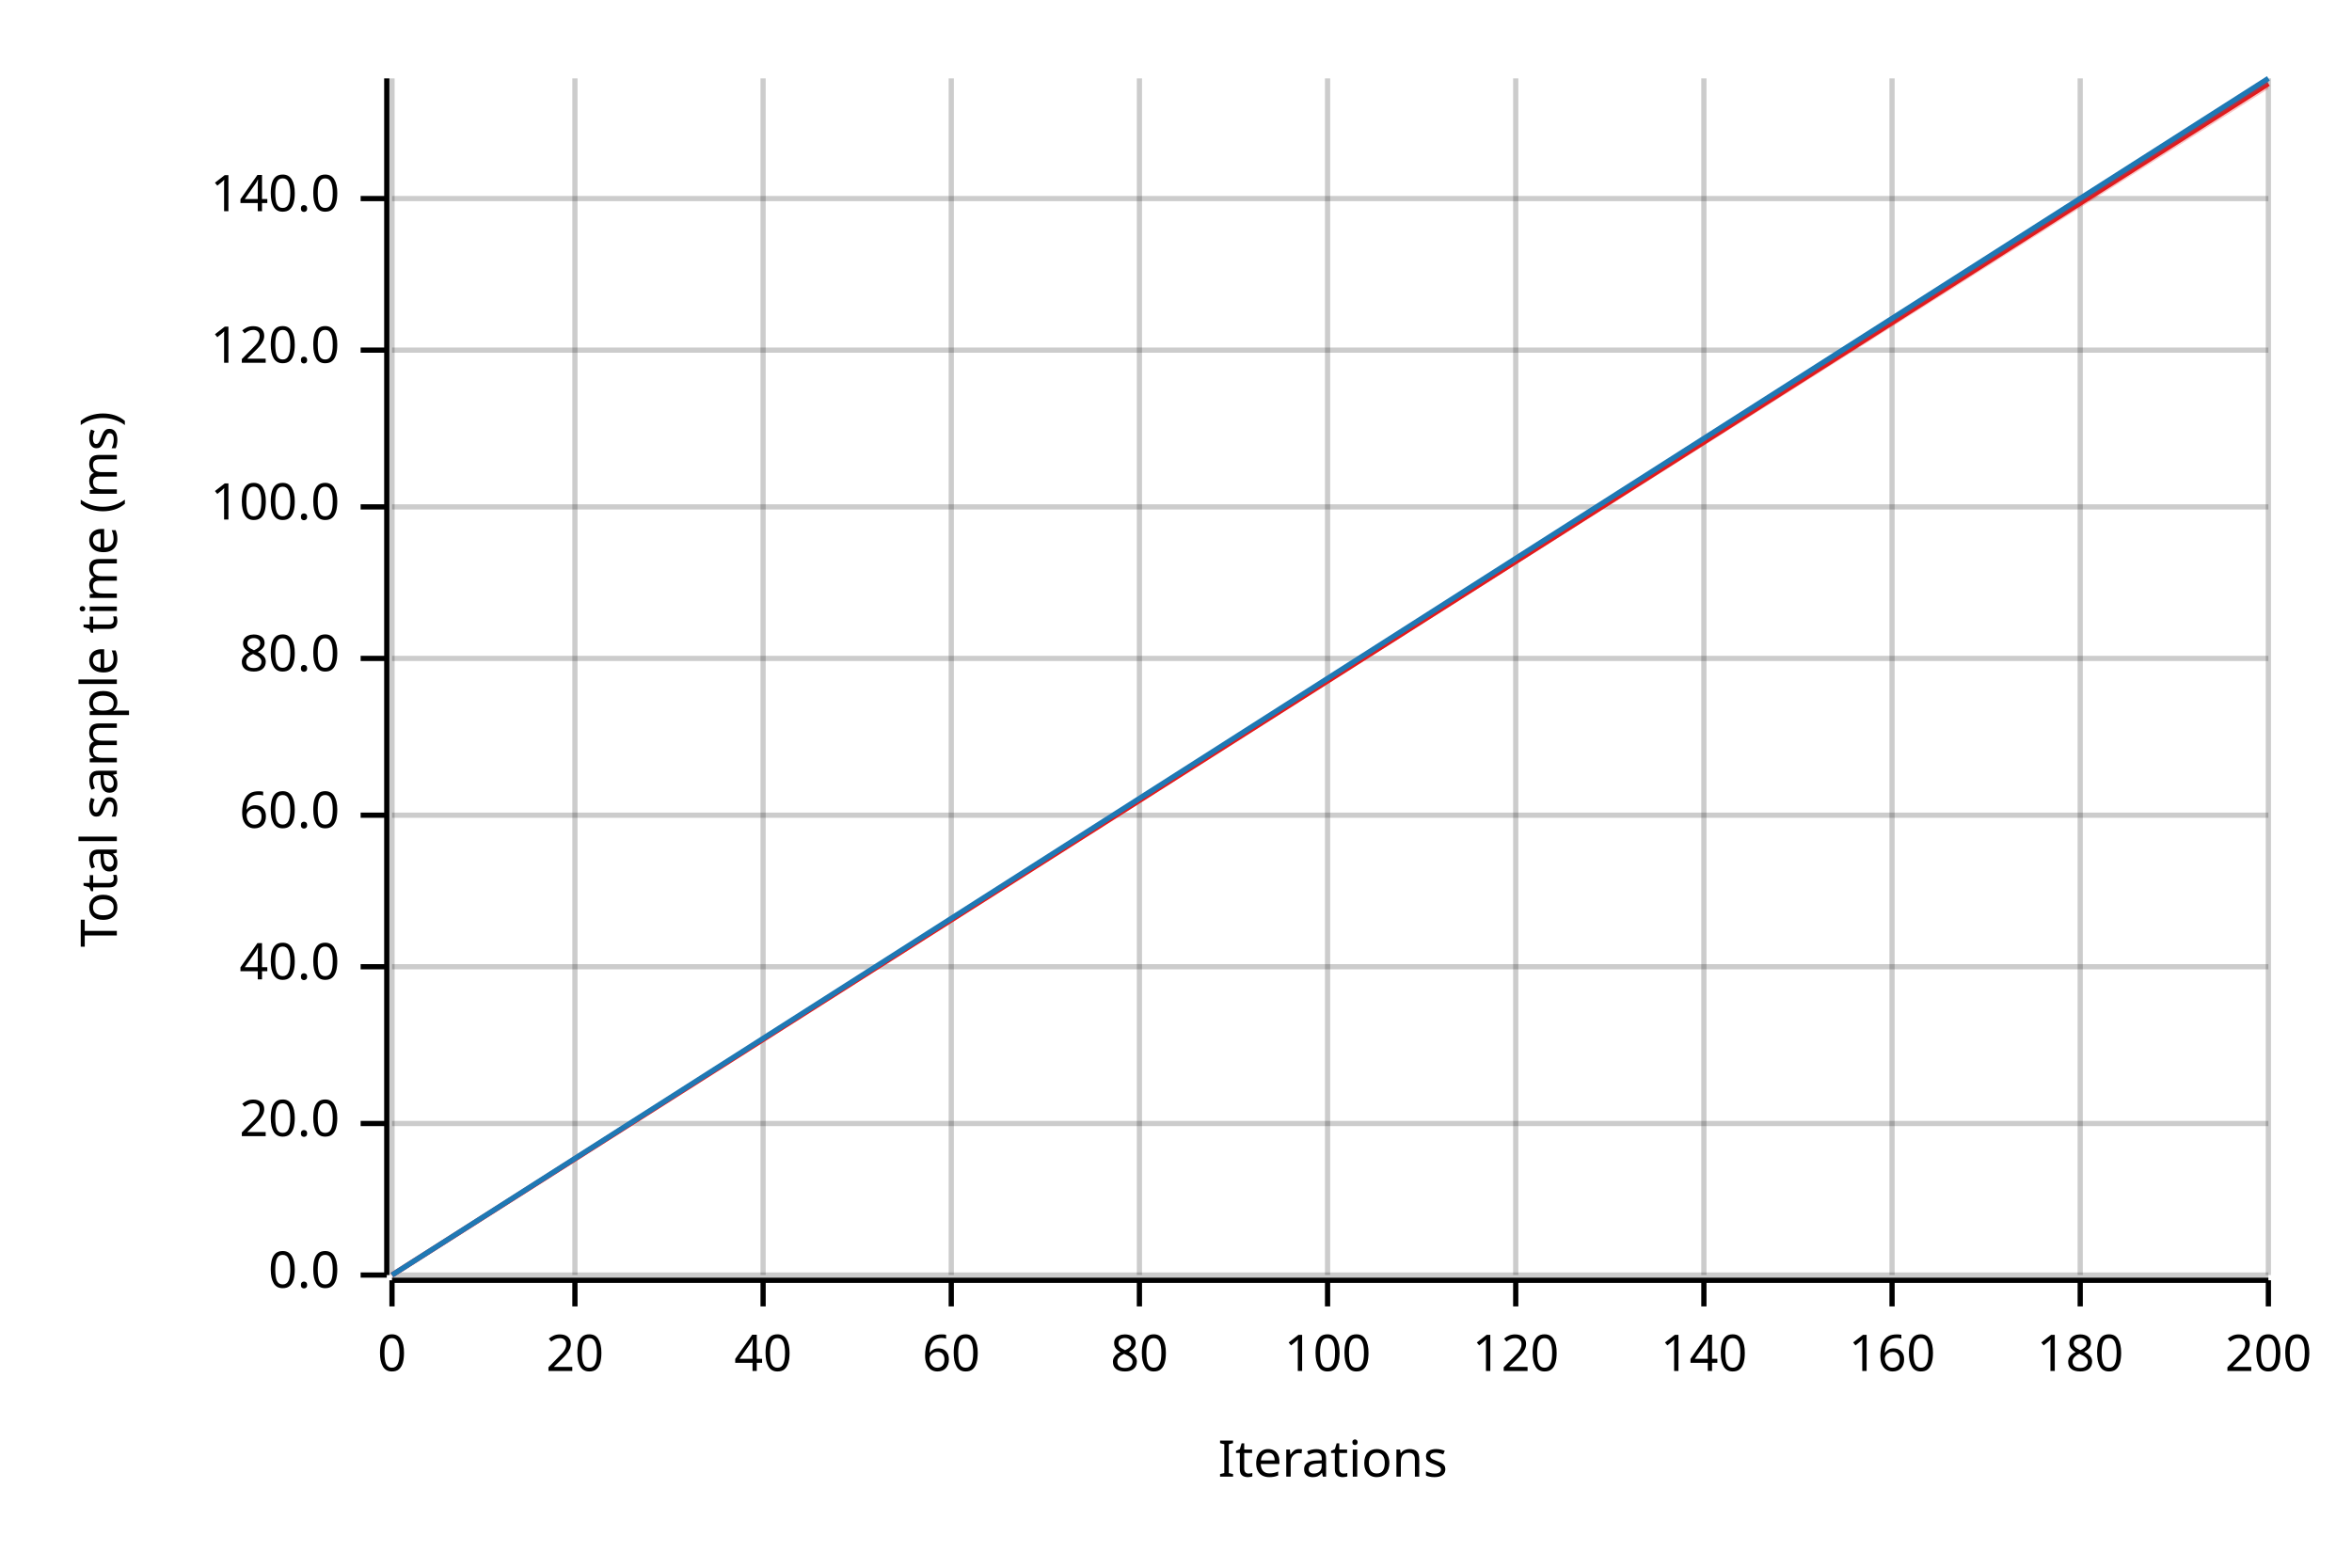
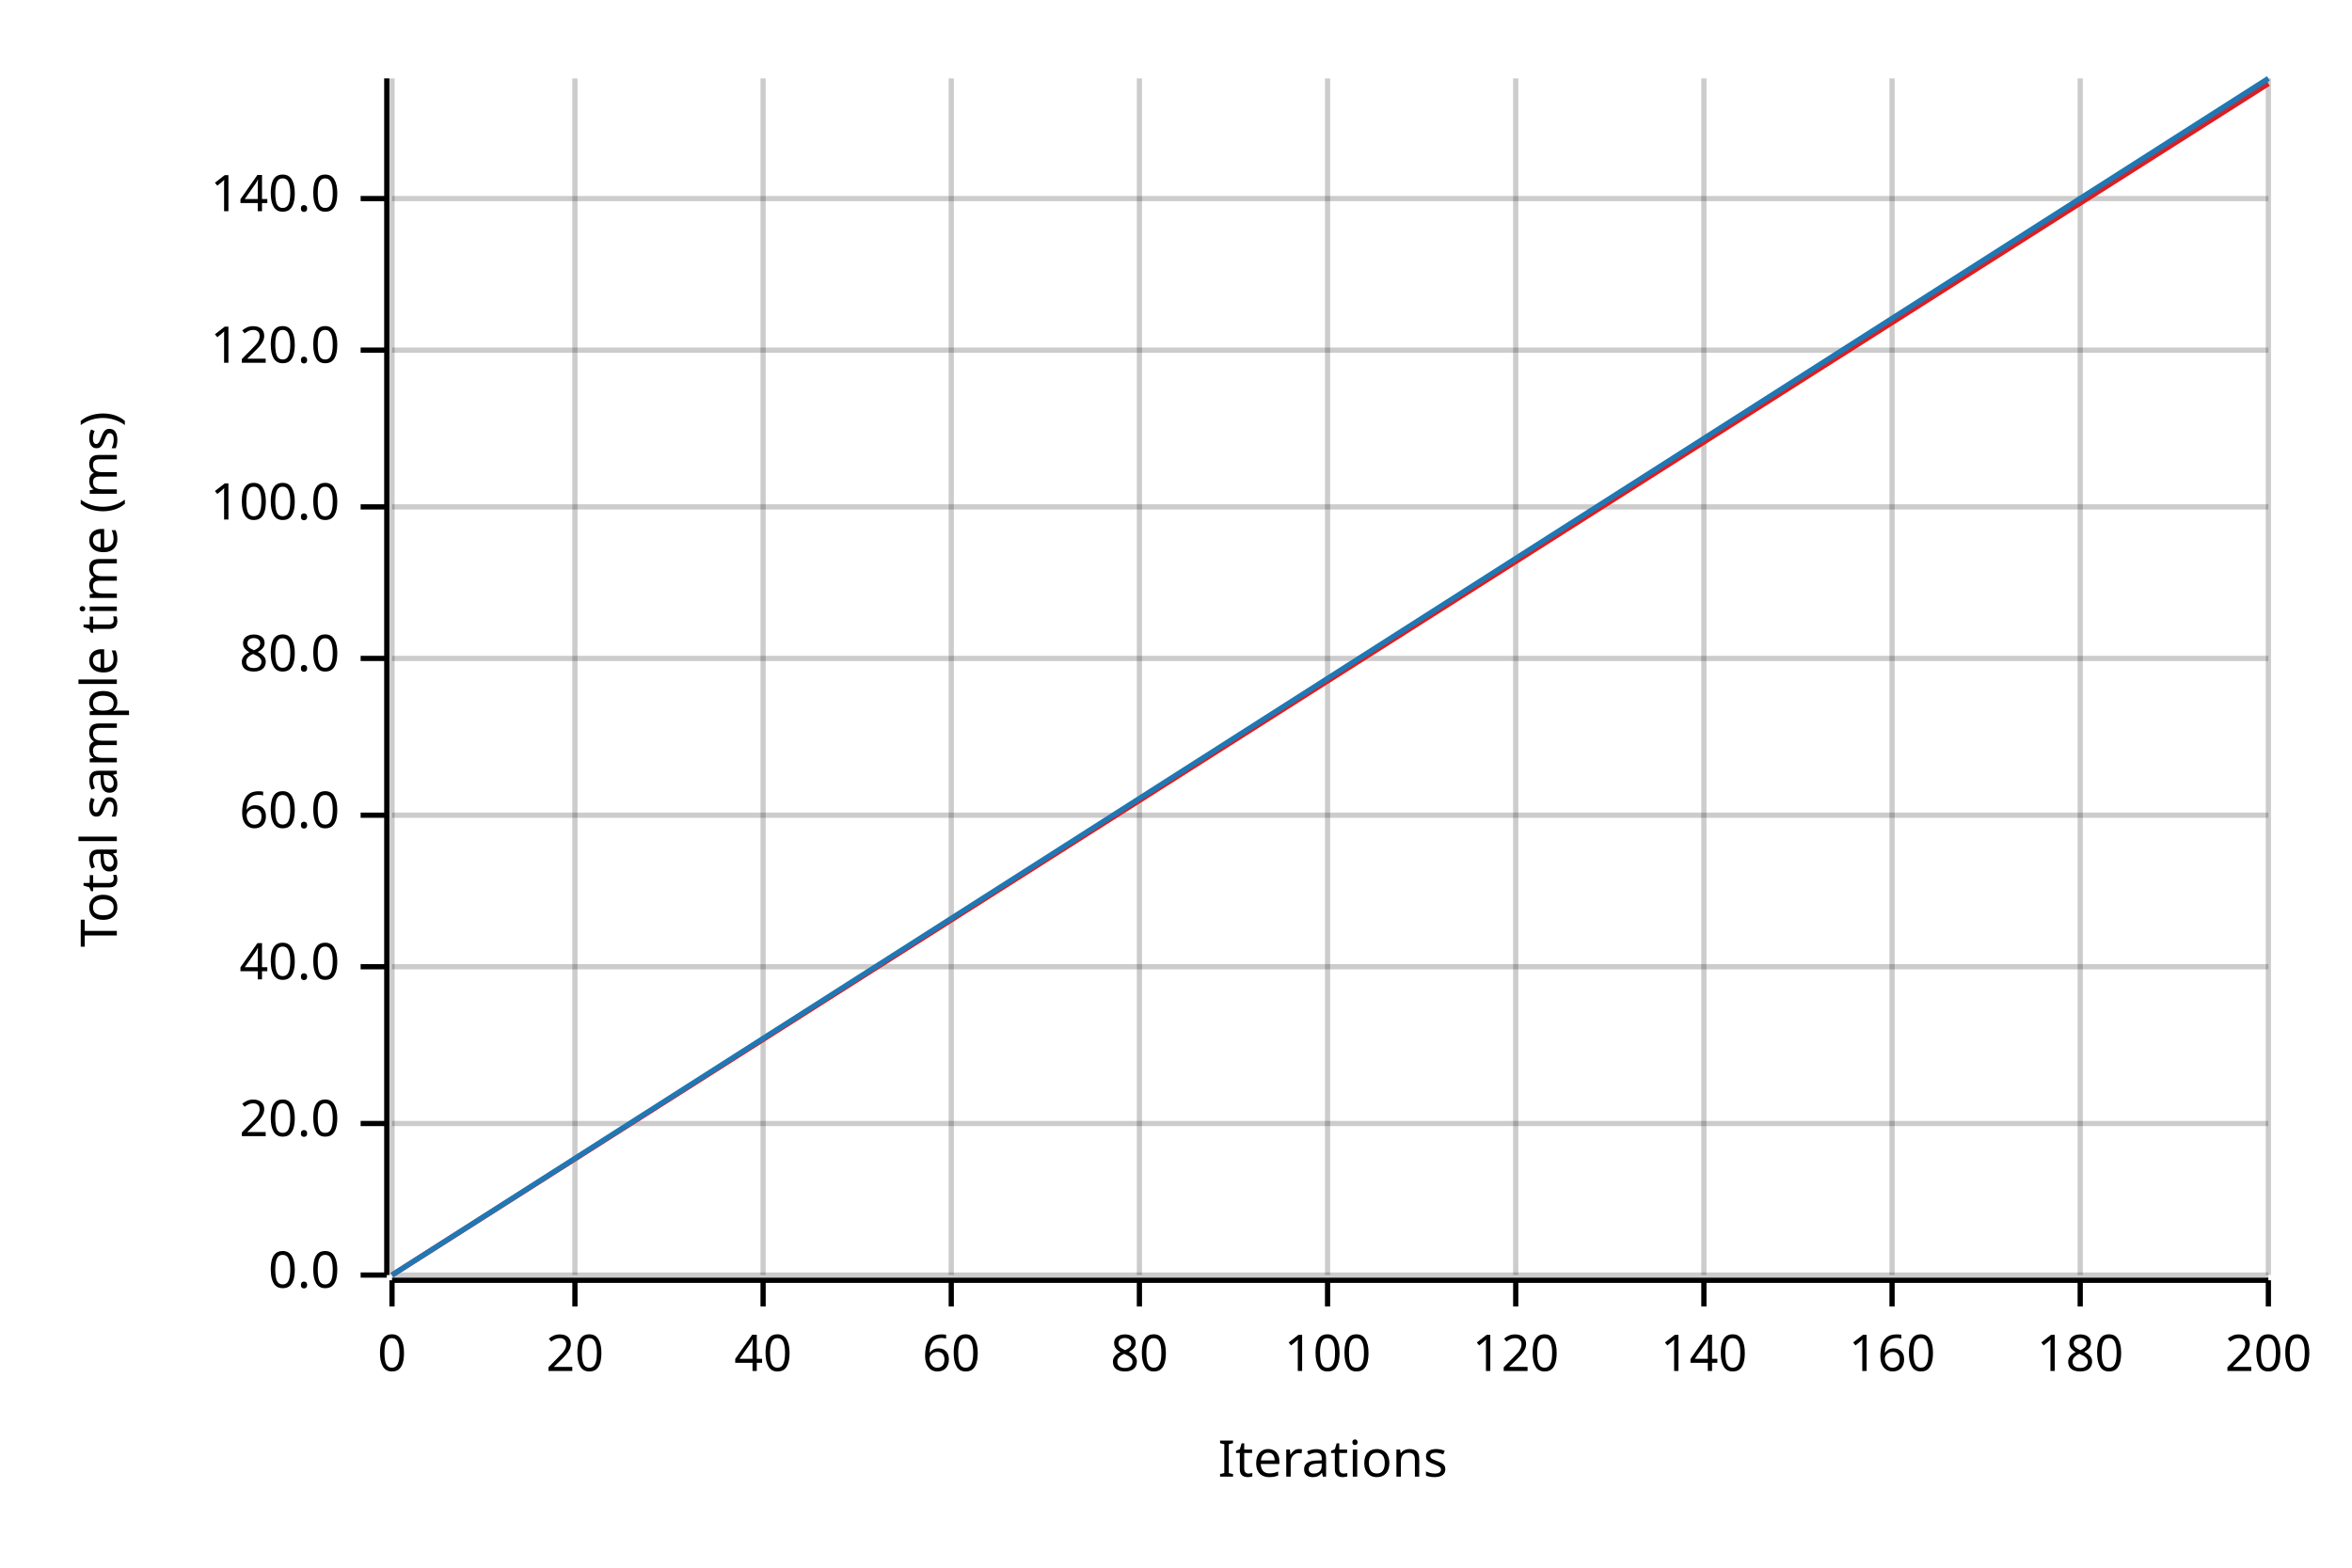
<svg xmlns="http://www.w3.org/2000/svg" width="450" height="300" viewBox="0 0 450 300">
  <text x="15" y="130" dy="0.76em" text-anchor="middle" font-family="sans-serif" font-size="9.677" opacity="1" fill="#000000" transform="rotate(270, 15, 130)">
Total sample time (ms)
</text>
  <text x="255" y="285" dy="-0.5ex" text-anchor="middle" font-family="sans-serif" font-size="9.677" opacity="1" fill="#000000">
Iterations
</text>
  <line opacity="0.2" stroke="#000000" stroke-width="1" x1="75" y1="244" x2="75" y2="15" />
  <line opacity="0.2" stroke="#000000" stroke-width="1" x1="110" y1="244" x2="110" y2="15" />
  <line opacity="0.2" stroke="#000000" stroke-width="1" x1="146" y1="244" x2="146" y2="15" />
  <line opacity="0.2" stroke="#000000" stroke-width="1" x1="182" y1="244" x2="182" y2="15" />
  <line opacity="0.2" stroke="#000000" stroke-width="1" x1="218" y1="244" x2="218" y2="15" />
  <line opacity="0.2" stroke="#000000" stroke-width="1" x1="254" y1="244" x2="254" y2="15" />
  <line opacity="0.2" stroke="#000000" stroke-width="1" x1="290" y1="244" x2="290" y2="15" />
  <line opacity="0.2" stroke="#000000" stroke-width="1" x1="326" y1="244" x2="326" y2="15" />
  <line opacity="0.2" stroke="#000000" stroke-width="1" x1="362" y1="244" x2="362" y2="15" />
  <line opacity="0.2" stroke="#000000" stroke-width="1" x1="398" y1="244" x2="398" y2="15" />
  <line opacity="0.2" stroke="#000000" stroke-width="1" x1="434" y1="244" x2="434" y2="15" />
  <line opacity="0.2" stroke="#000000" stroke-width="1" x1="75" y1="244" x2="434" y2="244" />
  <line opacity="0.2" stroke="#000000" stroke-width="1" x1="75" y1="215" x2="434" y2="215" />
  <line opacity="0.2" stroke="#000000" stroke-width="1" x1="75" y1="185" x2="434" y2="185" />
  <line opacity="0.2" stroke="#000000" stroke-width="1" x1="75" y1="156" x2="434" y2="156" />
  <line opacity="0.2" stroke="#000000" stroke-width="1" x1="75" y1="126" x2="434" y2="126" />
  <line opacity="0.2" stroke="#000000" stroke-width="1" x1="75" y1="97" x2="434" y2="97" />
  <line opacity="0.2" stroke="#000000" stroke-width="1" x1="75" y1="67" x2="434" y2="67" />
  <line opacity="0.2" stroke="#000000" stroke-width="1" x1="75" y1="38" x2="434" y2="38" />
  <polyline fill="none" opacity="1" stroke="#000000" stroke-width="1" points="74,15 74,244 " />
  <text x="65" y="244" dy="0.5ex" text-anchor="end" font-family="sans-serif" font-size="9.677" opacity="1" fill="#000000">
0.0
</text>
  <polyline fill="none" opacity="1" stroke="#000000" stroke-width="1" points="69,244 74,244 " />
  <text x="65" y="215" dy="0.5ex" text-anchor="end" font-family="sans-serif" font-size="9.677" opacity="1" fill="#000000">
20.0
</text>
  <polyline fill="none" opacity="1" stroke="#000000" stroke-width="1" points="69,215 74,215 " />
  <text x="65" y="185" dy="0.5ex" text-anchor="end" font-family="sans-serif" font-size="9.677" opacity="1" fill="#000000">
40.0
</text>
  <polyline fill="none" opacity="1" stroke="#000000" stroke-width="1" points="69,185 74,185 " />
  <text x="65" y="156" dy="0.5ex" text-anchor="end" font-family="sans-serif" font-size="9.677" opacity="1" fill="#000000">
60.0
</text>
  <polyline fill="none" opacity="1" stroke="#000000" stroke-width="1" points="69,156 74,156 " />
  <text x="65" y="126" dy="0.5ex" text-anchor="end" font-family="sans-serif" font-size="9.677" opacity="1" fill="#000000">
80.0
</text>
  <polyline fill="none" opacity="1" stroke="#000000" stroke-width="1" points="69,126 74,126 " />
  <text x="65" y="97" dy="0.5ex" text-anchor="end" font-family="sans-serif" font-size="9.677" opacity="1" fill="#000000">
100.0
</text>
  <polyline fill="none" opacity="1" stroke="#000000" stroke-width="1" points="69,97 74,97 " />
  <text x="65" y="67" dy="0.5ex" text-anchor="end" font-family="sans-serif" font-size="9.677" opacity="1" fill="#000000">
120.0
</text>
  <polyline fill="none" opacity="1" stroke="#000000" stroke-width="1" points="69,67 74,67 " />
  <text x="65" y="38" dy="0.5ex" text-anchor="end" font-family="sans-serif" font-size="9.677" opacity="1" fill="#000000">
140.0
</text>
  <polyline fill="none" opacity="1" stroke="#000000" stroke-width="1" points="69,38 74,38 " />
  <polyline fill="none" opacity="1" stroke="#000000" stroke-width="1" points="75,245 434,245 " />
  <text x="75" y="255" dy="0.76em" text-anchor="middle" font-family="sans-serif" font-size="9.677" opacity="1" fill="#000000">
0
</text>
  <polyline fill="none" opacity="1" stroke="#000000" stroke-width="1" points="75,245 75,250 " />
  <text x="110" y="255" dy="0.76em" text-anchor="middle" font-family="sans-serif" font-size="9.677" opacity="1" fill="#000000">
20
</text>
  <polyline fill="none" opacity="1" stroke="#000000" stroke-width="1" points="110,245 110,250 " />
  <text x="146" y="255" dy="0.76em" text-anchor="middle" font-family="sans-serif" font-size="9.677" opacity="1" fill="#000000">
40
</text>
  <polyline fill="none" opacity="1" stroke="#000000" stroke-width="1" points="146,245 146,250 " />
  <text x="182" y="255" dy="0.76em" text-anchor="middle" font-family="sans-serif" font-size="9.677" opacity="1" fill="#000000">
60
</text>
  <polyline fill="none" opacity="1" stroke="#000000" stroke-width="1" points="182,245 182,250 " />
  <text x="218" y="255" dy="0.76em" text-anchor="middle" font-family="sans-serif" font-size="9.677" opacity="1" fill="#000000">
80
</text>
  <polyline fill="none" opacity="1" stroke="#000000" stroke-width="1" points="218,245 218,250 " />
  <text x="254" y="255" dy="0.76em" text-anchor="middle" font-family="sans-serif" font-size="9.677" opacity="1" fill="#000000">
100
</text>
  <polyline fill="none" opacity="1" stroke="#000000" stroke-width="1" points="254,245 254,250 " />
  <text x="290" y="255" dy="0.76em" text-anchor="middle" font-family="sans-serif" font-size="9.677" opacity="1" fill="#000000">
120
</text>
  <polyline fill="none" opacity="1" stroke="#000000" stroke-width="1" points="290,245 290,250 " />
  <text x="326" y="255" dy="0.76em" text-anchor="middle" font-family="sans-serif" font-size="9.677" opacity="1" fill="#000000">
140
</text>
  <polyline fill="none" opacity="1" stroke="#000000" stroke-width="1" points="326,245 326,250 " />
  <text x="362" y="255" dy="0.76em" text-anchor="middle" font-family="sans-serif" font-size="9.677" opacity="1" fill="#000000">
160
</text>
  <polyline fill="none" opacity="1" stroke="#000000" stroke-width="1" points="362,245 362,250 " />
  <text x="398" y="255" dy="0.76em" text-anchor="middle" font-family="sans-serif" font-size="9.677" opacity="1" fill="#000000">
180
</text>
  <polyline fill="none" opacity="1" stroke="#000000" stroke-width="1" points="398,245 398,250 " />
  <text x="434" y="255" dy="0.76em" text-anchor="middle" font-family="sans-serif" font-size="9.677" opacity="1" fill="#000000">
200
</text>
  <polyline fill="none" opacity="1" stroke="#000000" stroke-width="1" points="434,245 434,250 " />
  <polyline fill="none" opacity="1" stroke="#E31A1C" stroke-width="1" points="75,244 434,16 " />
-   <polygon opacity="0.25" fill="#E31A1C" points="75,244 434,17 434,15 " />
+   <polygon opacity="0.25" fill="#E31A1C" points="75,244 434,16 434,15 " />
  <polyline fill="none" opacity="1" stroke="#1F78B4" stroke-width="1" points="75,244 434,15 " />
  <polygon opacity="0.25" fill="#1F78B4" points="75,244 434,16 434,15 " />
</svg>
